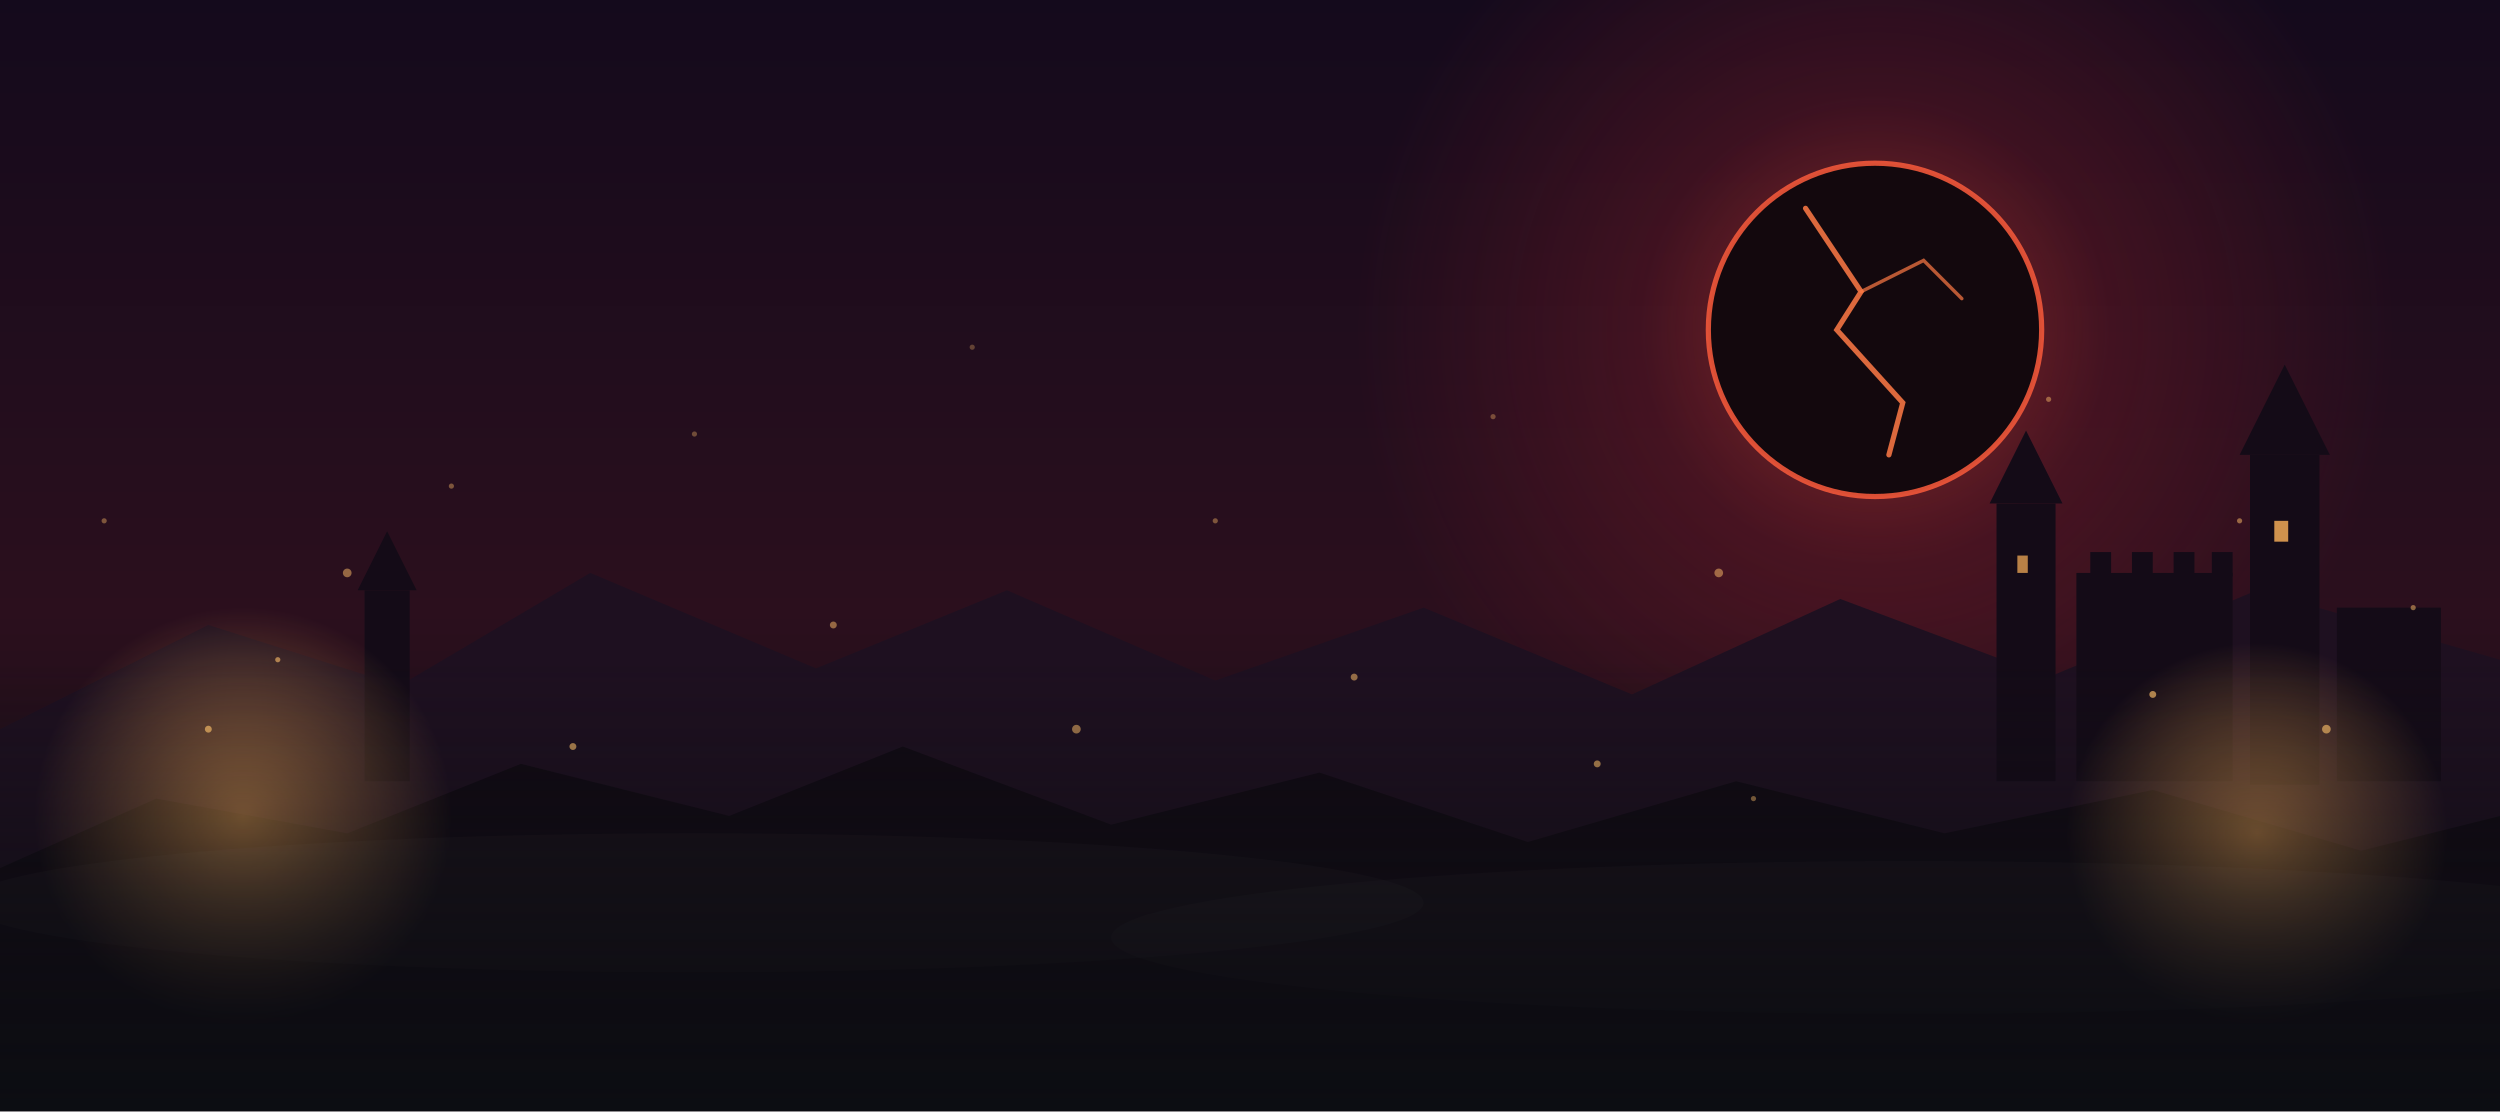
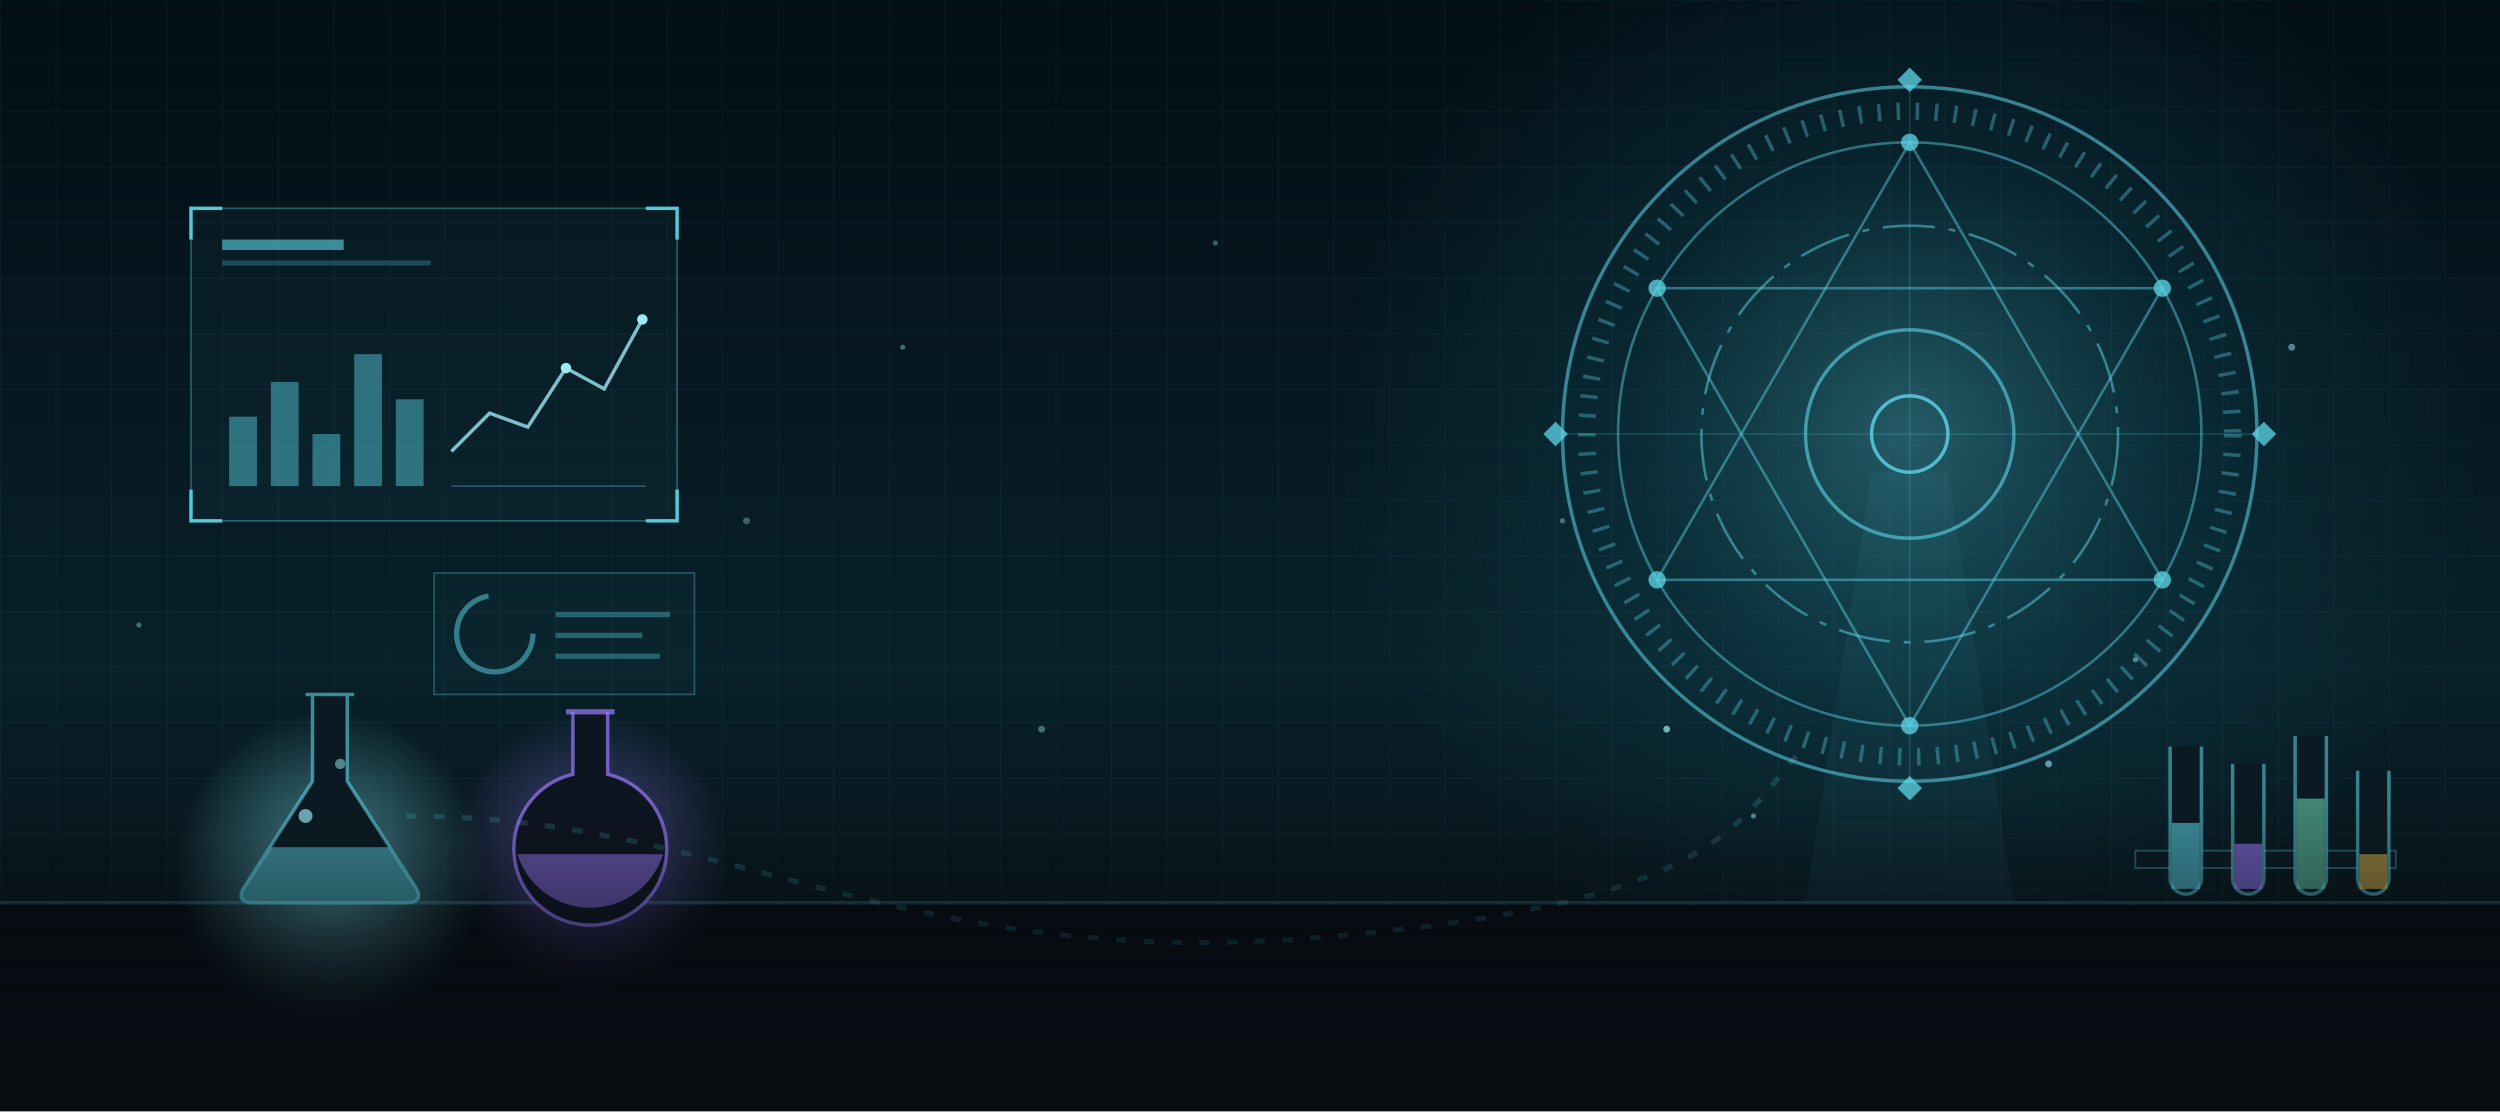
<svg xmlns="http://www.w3.org/2000/svg" viewBox="0 0 1440 640" preserveAspectRatio="xMidYMid slice">
  <defs>
    <linearGradient id="sky" x1="0" y1="0" x2="0" y2="1">
-       <stop offset="0" stop-color="#140A1C" />
-       <stop offset="0.55" stop-color="#2B0F1D" />
-       <stop offset="1" stop-color="#0C0D12" />
+       <stop offset="0" stop-color="#030E15" />
+       <stop offset="0.6" stop-color="#082029" />
+       <stop offset="1" stop-color="#070C11" />
    </linearGradient>
+     <pattern id="grid" width="32" height="32" patternUnits="userSpaceOnUse">
+       <path d="M32 0H0V32" fill="none" stroke="#5ED6E8" stroke-opacity="0.06" stroke-width="1" />
+     </pattern>
    <radialGradient id="glow" cx="0.5" cy="0.5" r="0.5">
-       <stop offset="0" stop-color="#FF5A36" stop-opacity="0.55" />
-       <stop offset="0.45" stop-color="#B8262F" stop-opacity="0.22" />
-       <stop offset="1" stop-color="#B8262F" stop-opacity="0" />
+       <stop offset="0" stop-color="#5ED6E8" stop-opacity="0.35" />
+       <stop offset="0.5" stop-color="#1F9CB4" stop-opacity="0.12" />
+       <stop offset="1" stop-color="#1F9CB4" stop-opacity="0" />
    </radialGradient>
-     <radialGradient id="torch" cx="0.5" cy="0.5" r="0.5">
-       <stop offset="0" stop-color="#FFB45A" stop-opacity="0.6" />
-       <stop offset="1" stop-color="#FFB45A" stop-opacity="0" />
+     <radialGradient id="violet" cx="0.5" cy="0.5" r="0.5">
+       <stop offset="0" stop-color="#9C7BFF" stop-opacity="0.45" />
+       <stop offset="1" stop-color="#9C7BFF" stop-opacity="0" />
+     </radialGradient>
+     <radialGradient id="cyanDot" cx="0.5" cy="0.5" r="0.5">
+       <stop offset="0" stop-color="#7FEAF6" stop-opacity="0.55" />
+       <stop offset="1" stop-color="#7FEAF6" stop-opacity="0" />
    </radialGradient>
    <linearGradient id="fade" x1="0" y1="0" x2="0" y2="1">
-       <stop offset="0" stop-color="#0C0D12" stop-opacity="0" />
-       <stop offset="1" stop-color="#0C0D12" stop-opacity="1" />
+       <stop offset="0" stop-color="#070C11" stop-opacity="0" />
+       <stop offset="1" stop-color="#070C11" stop-opacity="1" />
    </linearGradient>
  </defs>
  <rect width="1440" height="640" fill="url(#sky)" />
-   <circle cx="1080" cy="190" r="300" fill="url(#glow)" />
-   <circle cx="1080" cy="190" r="96" fill="#13080D" />
-   <circle cx="1080" cy="190" r="96" fill="none" stroke="#F0573A" stroke-width="3" opacity="0.9" />
-   <path d="M1040 120 L1072 168 L1058 190 L1096 232 L1088 262" fill="none" stroke="#FF7A45" stroke-width="3" stroke-linecap="round" opacity="0.85" />
-   <path d="M1072 168 L1108 150 L1130 172" fill="none" stroke="#FF7A45" stroke-width="2" stroke-linecap="round" opacity="0.7" />
-   <path d="M0 420 L120 360 L230 395 L340 330 L470 385 L580 340 L700 392 L820 350 L940 400 L1060 345 L1180 390 L1300 340 L1440 380 L1440 640 L0 640 Z" fill="#1E1020" />
-   <g fill="#140B17">
-     <rect x="1150" y="290" width="34" height="160" />
-     <path d="M1146 290 L1167 248 L1188 290 Z" />
-     <rect x="1196" y="330" width="90" height="120" />
-     <rect x="1204" y="318" width="12" height="14" />
-     <rect x="1228" y="318" width="12" height="14" />
-     <rect x="1252" y="318" width="12" height="14" />
-     <rect x="1274" y="318" width="12" height="14" />
-     <rect x="1296" y="262" width="40" height="190" />
-     <path d="M1290 262 L1316 210 L1342 262 Z" />
-     <rect x="1346" y="350" width="60" height="100" />
-     <rect x="210" y="340" width="26" height="110" />
-     <path d="M206 340 L223 306 L240 340 Z" />
+   <rect width="1440" height="640" fill="url(#grid)" />
+   <circle cx="1100" cy="250" r="330" fill="url(#glow)" />
+   <g fill="none" stroke="#5ED6E8" transform="translate(1100 250)">
+     <circle r="200" stroke-opacity="0.55" stroke-width="2" />
+     <circle r="186" stroke-opacity="0.35" stroke-width="10" stroke-dasharray="2 9" />
+     <circle r="168" stroke-opacity="0.45" stroke-width="1.5" />
+     <circle r="120" stroke-opacity="0.5" stroke-width="1.5" stroke-dasharray="30 8 4 8" />
+     <circle r="60" stroke-opacity="0.6" stroke-width="2" />
+     <circle r="22" stroke-opacity="0.8" stroke-width="2" />
+     <path d="M0 -168 L145.5 84 L-145.5 84 Z" stroke-opacity="0.45" stroke-width="1.5" />
+     <path d="M0 168 L145.5 -84 L-145.5 -84 Z" stroke-opacity="0.45" stroke-width="1.5" />
+     <path d="M-200 0 H200 M0 -200 V200" stroke-opacity="0.18" stroke-width="1" />
+     <g fill="#5ED6E8" stroke="none" fill-opacity="0.75">
+       <rect x="-5" y="-209" width="10" height="10" transform="rotate(45 0 -204)" />
+       <rect x="-5" y="199" width="10" height="10" transform="rotate(45 0 204)" />
+       <rect x="-209" y="-5" width="10" height="10" transform="rotate(45 -204 0)" />
+       <rect x="199" y="-5" width="10" height="10" transform="rotate(45 204 0)" />
+       <circle cx="145.5" cy="84" r="5" />
+       <circle cx="-145.5" cy="84" r="5" />
+       <circle cx="0" cy="-168" r="5" />
+       <circle cx="145.5" cy="-84" r="5" />
+       <circle cx="-145.5" cy="-84" r="5" />
+       <circle cx="0" cy="168" r="5" />
+     </g>
  </g>
-   <rect x="1310" y="300" width="8" height="12" fill="#FFB45A" opacity="0.8" />
-   <rect x="1162" y="320" width="6" height="10" fill="#FFB45A" opacity="0.7" />
-   <path d="M0 500 L90 460 L200 480 L300 440 L420 470 L520 430 L640 475 L760 445 L880 485 L1000 450 L1120 480 L1240 455 L1360 490 L1440 470 L1440 640 L0 640 Z" fill="#110A13" />
-   <circle cx="140" cy="470" r="120" fill="url(#torch)" />
-   <circle cx="1300" cy="480" r="110" fill="url(#torch)" />
-   <g fill="#FFC06A">
-     <circle cx="120" cy="420" r="2" opacity="0.8" />
-     <circle cx="160" cy="380" r="1.5" opacity="0.6" />
-     <circle cx="200" cy="330" r="2.5" opacity="0.5" />
-     <circle cx="260" cy="280" r="1.5" opacity="0.4" />
-     <circle cx="330" cy="430" r="2" opacity="0.7" />
-     <circle cx="400" cy="250" r="1.5" opacity="0.35" />
-     <circle cx="480" cy="360" r="2" opacity="0.5" />
-     <circle cx="560" cy="200" r="1.5" opacity="0.3" />
-     <circle cx="620" cy="420" r="2.5" opacity="0.6" />
-     <circle cx="700" cy="300" r="1.5" opacity="0.4" />
-     <circle cx="780" cy="390" r="2" opacity="0.55" />
-     <circle cx="860" cy="240" r="1.5" opacity="0.35" />
-     <circle cx="920" cy="440" r="2" opacity="0.7" />
-     <circle cx="990" cy="330" r="2.5" opacity="0.5" />
-     <circle cx="1180" cy="230" r="1.5" opacity="0.45" />
-     <circle cx="1240" cy="400" r="2" opacity="0.7" />
-     <circle cx="1290" cy="300" r="1.5" opacity="0.5" />
-     <circle cx="1340" cy="420" r="2.5" opacity="0.75" />
-     <circle cx="1390" cy="350" r="1.5" opacity="0.5" />
-     <circle cx="60" cy="300" r="1.5" opacity="0.4" />
-     <circle cx="1010" cy="460" r="1.5" opacity="0.6" />
+   <path d="M1078 272 L1040 520 L1160 520 L1122 272 Z" fill="#5ED6E8" fill-opacity="0.05" />
+   <g transform="translate(110 120)">
+     <rect width="280" height="180" fill="#5ED6E8" fill-opacity="0.04" stroke="#5ED6E8" stroke-opacity="0.35" />
+     <path d="M0 18 V0 H18 M262 0 H280 V18 M280 162 V180 H262 M18 180 H0 V162" fill="none" stroke="#5ED6E8" stroke-opacity="0.9" stroke-width="2" />
+     <rect x="18" y="18" width="70" height="6" fill="#5ED6E8" fill-opacity="0.6" />
+     <rect x="18" y="30" width="120" height="3" fill="#5ED6E8" fill-opacity="0.25" />
+     <g fill="#5ED6E8" fill-opacity="0.45">
+       <rect x="22" y="120" width="16" height="40" />
+       <rect x="46" y="100" width="16" height="60" />
+       <rect x="70" y="130" width="16" height="30" />
+       <rect x="94" y="84" width="16" height="76" />
+       <rect x="118" y="110" width="16" height="50" />
+     </g>
+     <polyline points="150,140 172,118 194,126 216,92 238,104 260,64" fill="none" stroke="#9BEAF5" stroke-opacity="0.8" stroke-width="2" />
+     <g fill="#9BEAF5">
+       <circle cx="216" cy="92" r="3" />
+       <circle cx="260" cy="64" r="3" />
+     </g>
+     <path d="M150 160 H262" stroke="#5ED6E8" stroke-opacity="0.3" />
  </g>
-   <ellipse cx="400" cy="520" rx="420" ry="40" fill="#FFFFFF" opacity="0.03" />
-   <ellipse cx="1100" cy="540" rx="460" ry="44" fill="#FFFFFF" opacity="0.03" />
-   <rect y="380" width="1440" height="260" fill="url(#fade)" />
+   <g transform="translate(250 330)" fill="none" stroke="#5ED6E8">
+     <rect width="150" height="70" fill="#5ED6E8" fill-opacity="0.03" stroke-opacity="0.3" />
+     <circle cx="35" cy="35" r="22" stroke-opacity="0.5" stroke-width="3" stroke-dasharray="100 40" />
+     <path d="M70 24 H136 M70 36 H120 M70 48 H130" stroke-opacity="0.35" stroke-width="3" />
+   </g>
+   <path d="M0 520 H1440 V640 H0 Z" fill="#050B10" />
+   <path d="M0 520 H1440" stroke="#5ED6E8" stroke-opacity="0.25" stroke-width="2" />
+   <circle cx="190" cy="500" r="90" fill="url(#cyanDot)" />
+   <g>
+     <path d="M176 400 H204 M180 400 V450 L140 512 Q136 520 146 520 H234 Q244 520 240 512 L200 450 V400" fill="#0B1A22" stroke="#5ED6E8" stroke-opacity="0.6" stroke-width="2" />
+     <path d="M156 488 L224 488 L240 512 Q244 520 234 520 H146 Q136 520 140 512 Z" fill="#5ED6E8" fill-opacity="0.55" />
+     <circle cx="176" cy="470" r="4" fill="#9BEAF5" fill-opacity="0.7" />
+     <circle cx="196" cy="440" r="3" fill="#9BEAF5" fill-opacity="0.5" />
+   </g>
+   <circle cx="340" cy="490" r="80" fill="url(#violet)" />
+   <g>
+     <path d="M330 410 V446 A44 44 0 1 0 350 446 V410" fill="#0D1520" stroke="#9C7BFF" stroke-opacity="0.7" stroke-width="2" />
+     <path d="M298 492 A44 44 0 0 0 382 492 Z" fill="#9C7BFF" fill-opacity="0.55" />
+     <path d="M326 410 H354" stroke="#9C7BFF" stroke-opacity="0.7" stroke-width="3" />
+   </g>
+   <g transform="translate(1240 430)">
+     <rect x="-10" y="60" width="150" height="10" fill="#0C1A22" stroke="#5ED6E8" stroke-opacity="0.35" />
+     <g stroke="#5ED6E8" stroke-opacity="0.55" stroke-width="2" fill="#0B1A22">
+       <path d="M10 0 V76 A9 9 0 0 0 28 76 V0" />
+       <path d="M46 10 V76 A9 9 0 0 0 64 76 V10" />
+       <path d="M82 -6 V76 A9 9 0 0 0 100 76 V-6" />
+       <path d="M118 14 V76 A9 9 0 0 0 136 76 V14" />
+     </g>
+     <rect x="11" y="44" width="16" height="38" fill="#5ED6E8" fill-opacity="0.6" />
+     <rect x="47" y="56" width="16" height="26" fill="#9C7BFF" fill-opacity="0.6" />
+     <rect x="83" y="30" width="16" height="52" fill="#6FE0B8" fill-opacity="0.55" />
+     <rect x="119" y="62" width="16" height="20" fill="#F2C14E" fill-opacity="0.55" />
+   </g>
+   <path d="M234 470 C420 470 520 560 760 540 S1000 470 1040 430" fill="none" stroke="#5ED6E8" stroke-opacity="0.18" stroke-width="3" stroke-dasharray="6 10" />
+   <g fill="#9BEAF5">
+     <circle cx="960" cy="420" r="2" opacity="0.7" />
+     <circle cx="1010" cy="470" r="1.5" opacity="0.5" />
+     <circle cx="1180" cy="440" r="2" opacity="0.6" />
+     <circle cx="1230" cy="380" r="1.5" opacity="0.5" />
+     <circle cx="900" cy="300" r="1.5" opacity="0.4" />
+     <circle cx="1320" cy="200" r="2" opacity="0.5" />
+     <circle cx="520" cy="200" r="1.5" opacity="0.4" />
+     <circle cx="600" cy="420" r="2" opacity="0.4" />
+     <circle cx="700" cy="140" r="1.5" opacity="0.35" />
+     <circle cx="80" cy="360" r="1.5" opacity="0.4" />
+     <circle cx="430" cy="300" r="2" opacity="0.35" />
+   </g>
+   <rect y="460" width="1440" height="180" fill="url(#fade)" />
</svg>
